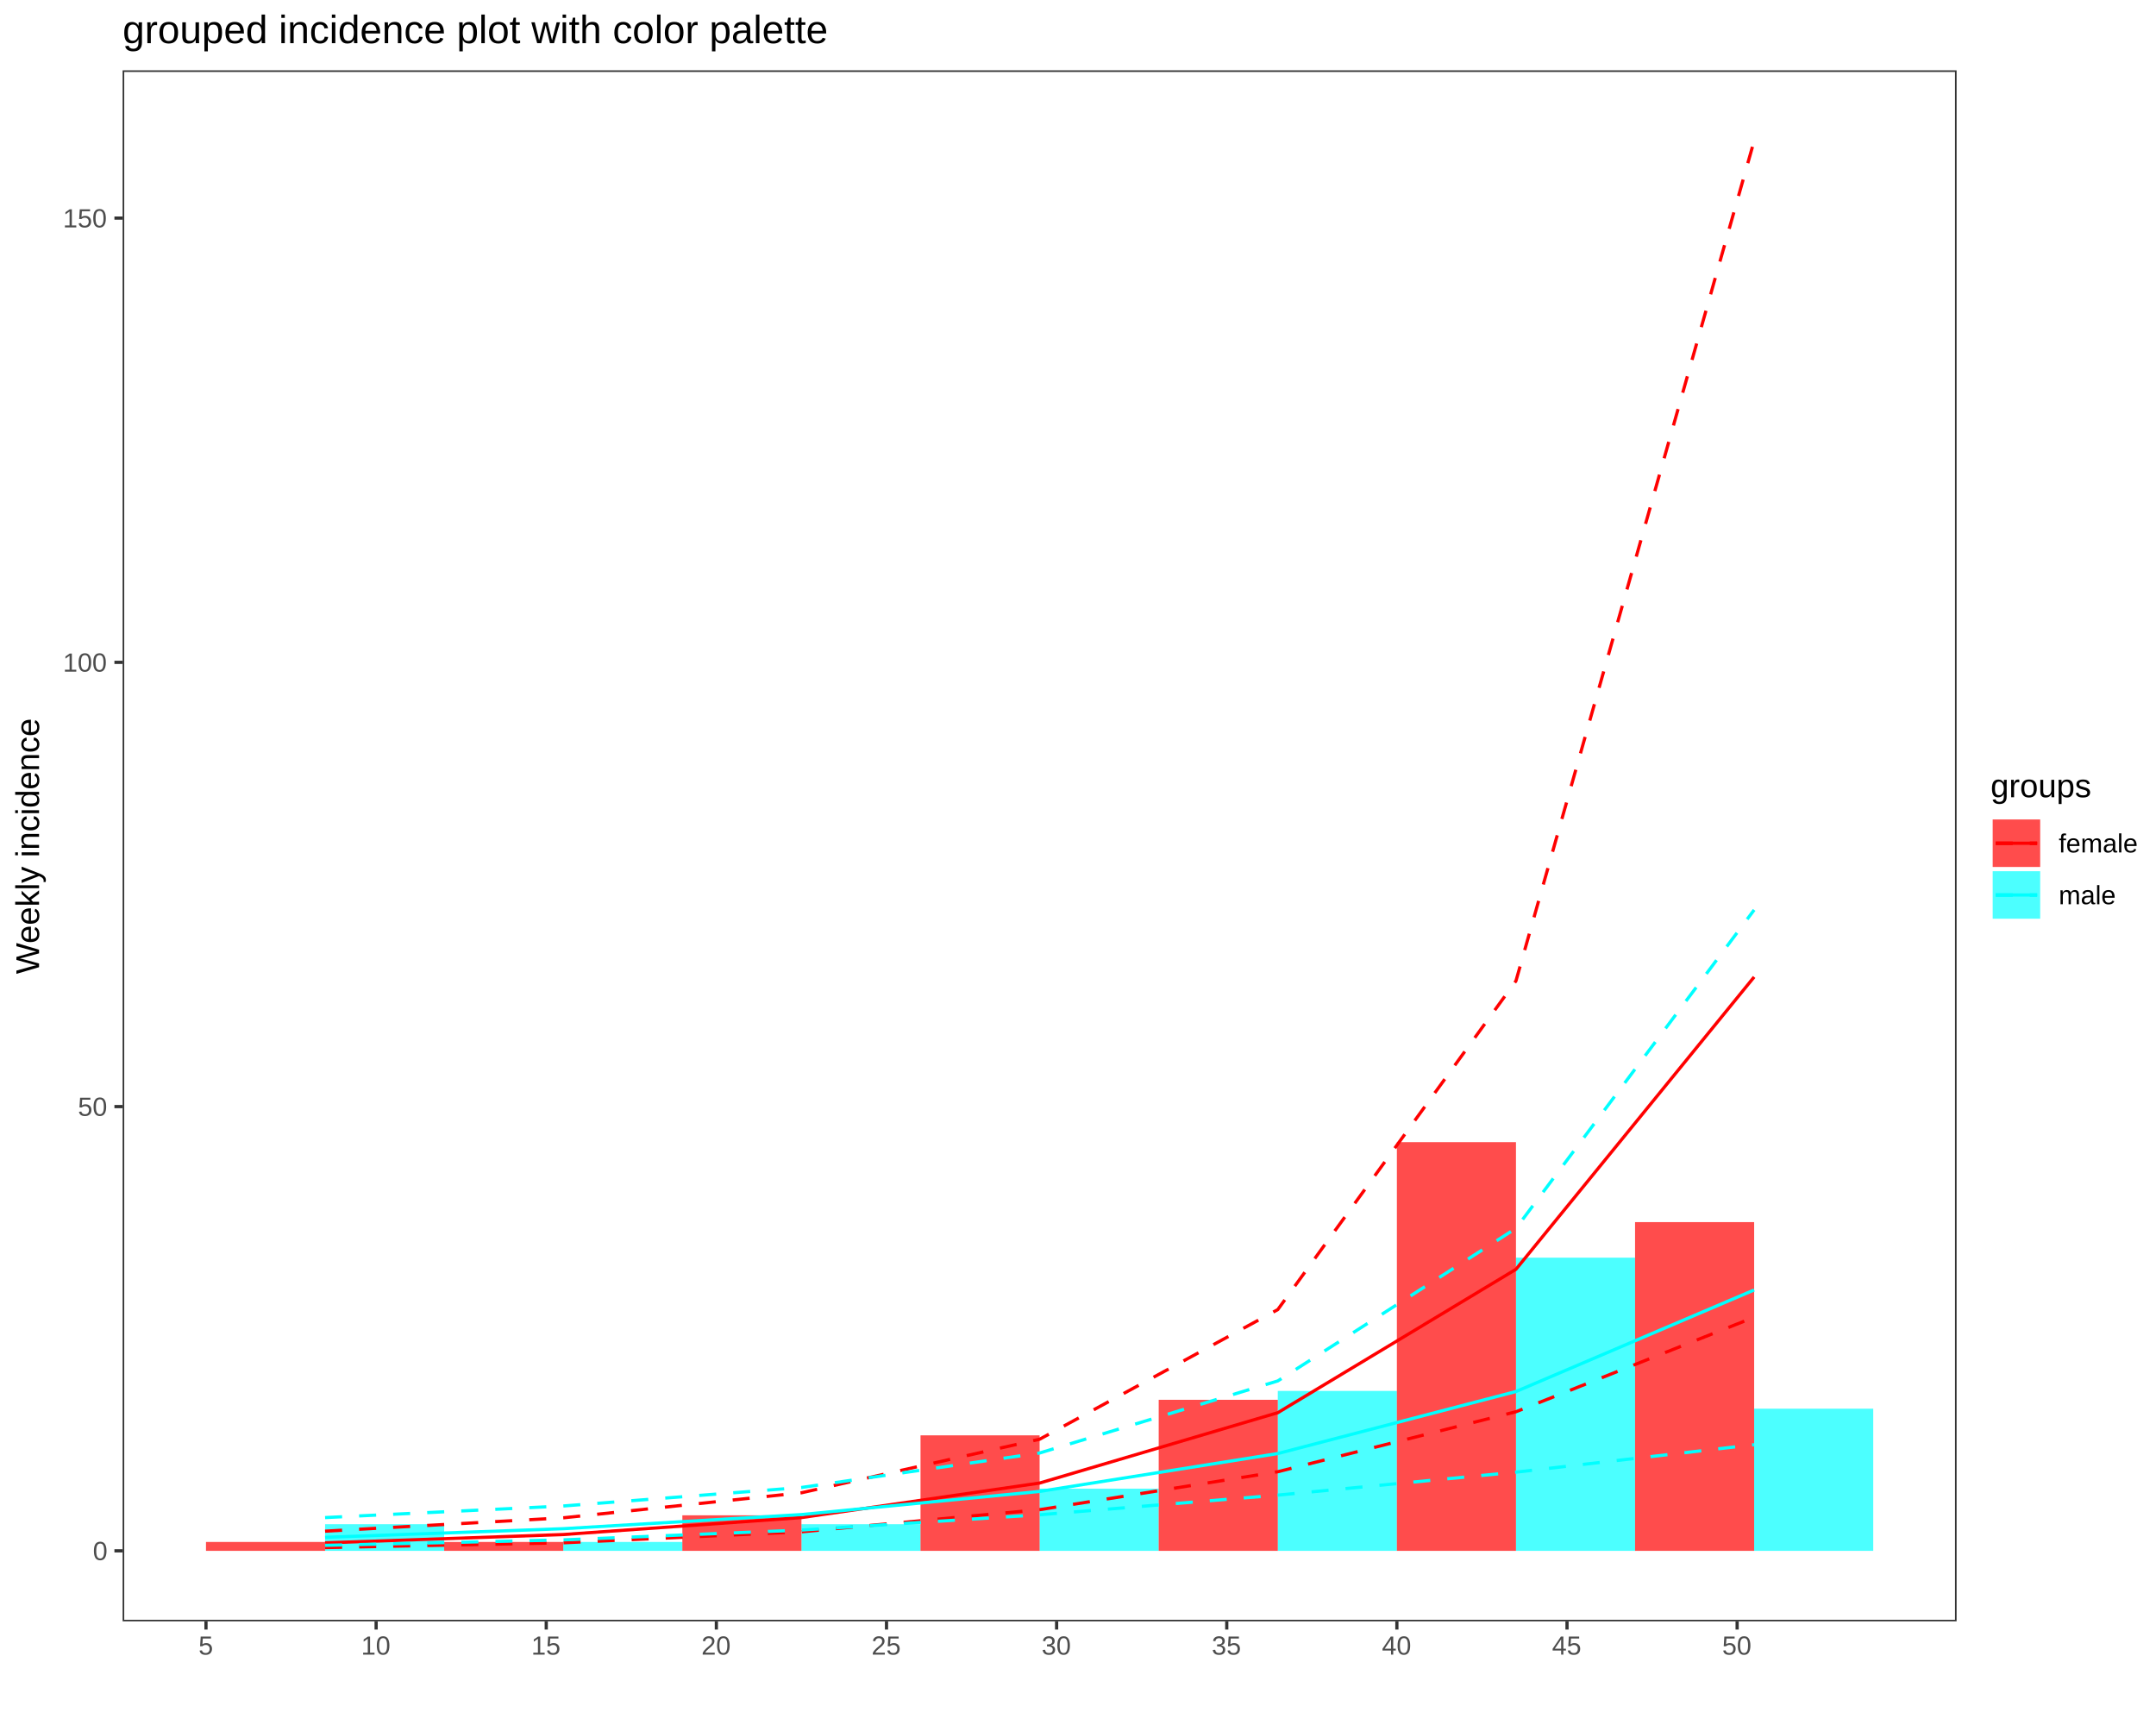
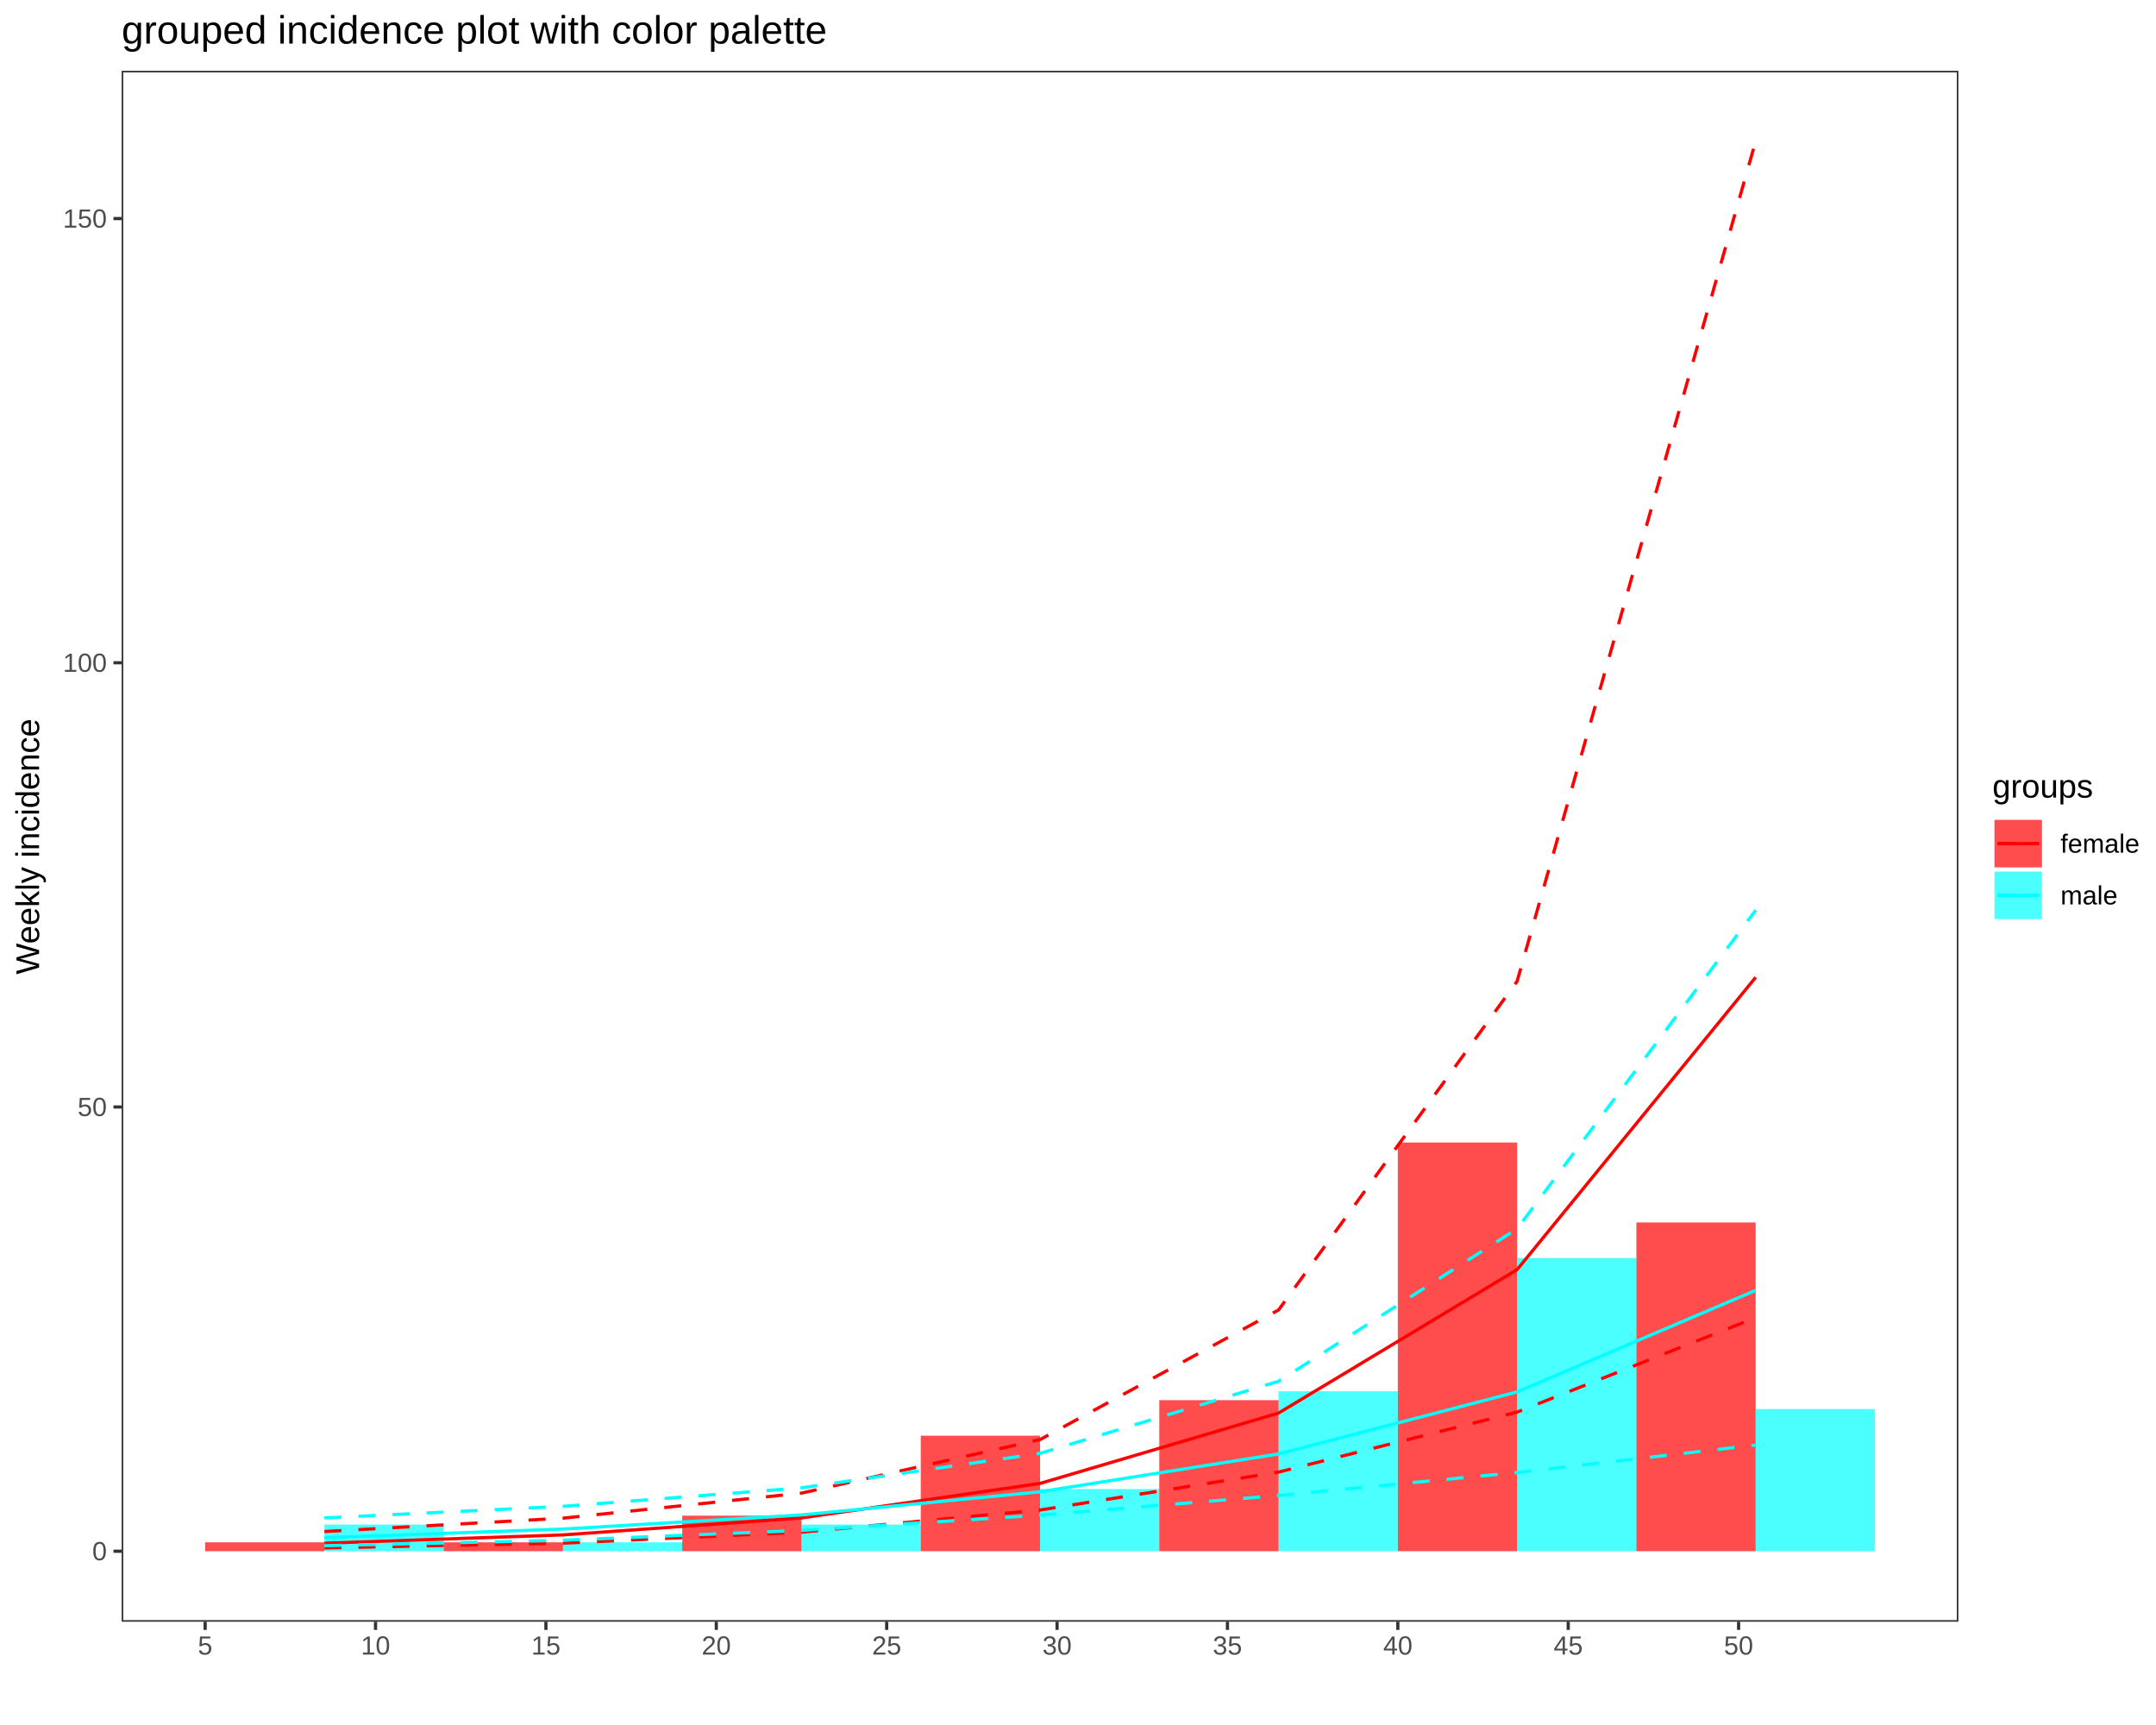
<svg xmlns="http://www.w3.org/2000/svg" viewBox="0 0 720.00 576.00">
  <defs>
    <style type="text/css">
    line, polyline, path, rect, circle {
      fill: none;
      stroke: #000000;
      stroke-linecap: round;
      stroke-linejoin: round;
      stroke-miterlimit: 10.00;
    }
  </style>
  </defs>
  <rect width="100%" height="100%" style="stroke: none; fill: #FFFFFF;" />
  <rect x="0.00" y="0.00" width="720.00" height="576.00" style="stroke-width: 1.07; stroke: #FFFFFF; fill: #FFFFFF;" />
  <defs>
-     <clipPath id="cpNDAuOTUzNHw2NTMuNDA5fDU0MS4zOTF8MjMuNDc2Nw==">
-       <rect x="40.95" y="23.48" width="612.46" height="517.91" />
+     <clipPath id="cpNDAuNjMwOXw2NTQuMDF8NTQxLjUwN3wyMy42MjY1">
+       <rect x="40.63" y="23.63" width="613.38" height="517.88" />
    </clipPath>
  </defs>
-   <rect x="40.95" y="23.48" width="612.46" height="517.91" style="stroke-width: 1.07; stroke: none; fill: #FFFFFF;" clip-path="url(#cpNDAuOTUzNHw2NTMuNDA5fDU0MS4zOTF8MjMuNDc2Nw==)" />
-   <rect x="108.56" y="508.95" width="39.77" height="8.90" style="stroke-width: 1.07; stroke: none; stroke-linecap: butt; fill: #00FFFF; fill-opacity: 0.70;" clip-path="url(#cpNDAuOTUzNHw2NTMuNDA5fDU0MS4zOTF8MjMuNDc2Nw==)" />
-   <rect x="68.79" y="514.88" width="39.77" height="2.97" style="stroke-width: 1.07; stroke: none; stroke-linecap: butt; fill: #FF0000; fill-opacity: 0.70;" clip-path="url(#cpNDAuOTUzNHw2NTMuNDA5fDU0MS4zOTF8MjMuNDc2Nw==)" />
-   <rect x="188.10" y="514.88" width="39.77" height="2.97" style="stroke-width: 1.07; stroke: none; stroke-linecap: butt; fill: #00FFFF; fill-opacity: 0.70;" clip-path="url(#cpNDAuOTUzNHw2NTMuNDA5fDU0MS4zOTF8MjMuNDc2Nw==)" />
-   <rect x="148.33" y="514.88" width="39.77" height="2.97" style="stroke-width: 1.07; stroke: none; stroke-linecap: butt; fill: #FF0000; fill-opacity: 0.70;" clip-path="url(#cpNDAuOTUzNHw2NTMuNDA5fDU0MS4zOTF8MjMuNDc2Nw==)" />
-   <rect x="267.64" y="508.95" width="39.77" height="8.90" style="stroke-width: 1.07; stroke: none; stroke-linecap: butt; fill: #00FFFF; fill-opacity: 0.70;" clip-path="url(#cpNDAuOTUzNHw2NTMuNDA5fDU0MS4zOTF8MjMuNDc2Nw==)" />
-   <rect x="227.87" y="505.98" width="39.77" height="11.87" style="stroke-width: 1.07; stroke: none; stroke-linecap: butt; fill: #FF0000; fill-opacity: 0.70;" clip-path="url(#cpNDAuOTUzNHw2NTMuNDA5fDU0MS4zOTF8MjMuNDc2Nw==)" />
-   <rect x="347.18" y="497.08" width="39.77" height="20.77" style="stroke-width: 1.07; stroke: none; stroke-linecap: butt; fill: #00FFFF; fill-opacity: 0.70;" clip-path="url(#cpNDAuOTUzNHw2NTMuNDA5fDU0MS4zOTF8MjMuNDc2Nw==)" />
-   <rect x="307.41" y="479.28" width="39.77" height="38.57" style="stroke-width: 1.07; stroke: none; stroke-linecap: butt; fill: #FF0000; fill-opacity: 0.70;" clip-path="url(#cpNDAuOTUzNHw2NTMuNDA5fDU0MS4zOTF8MjMuNDc2Nw==)" />
-   <rect x="426.72" y="464.45" width="39.77" height="53.40" style="stroke-width: 1.07; stroke: none; stroke-linecap: butt; fill: #00FFFF; fill-opacity: 0.70;" clip-path="url(#cpNDAuOTUzNHw2NTMuNDA5fDU0MS4zOTF8MjMuNDc2Nw==)" />
-   <rect x="386.95" y="467.41" width="39.77" height="50.44" style="stroke-width: 1.07; stroke: none; stroke-linecap: butt; fill: #FF0000; fill-opacity: 0.70;" clip-path="url(#cpNDAuOTUzNHw2NTMuNDA5fDU0MS4zOTF8MjMuNDc2Nw==)" />
-   <rect x="506.26" y="419.95" width="39.77" height="97.90" style="stroke-width: 1.07; stroke: none; stroke-linecap: butt; fill: #00FFFF; fill-opacity: 0.70;" clip-path="url(#cpNDAuOTUzNHw2NTMuNDA5fDU0MS4zOTF8MjMuNDc2Nw==)" />
-   <rect x="466.49" y="381.38" width="39.77" height="136.47" style="stroke-width: 1.07; stroke: none; stroke-linecap: butt; fill: #FF0000; fill-opacity: 0.70;" clip-path="url(#cpNDAuOTUzNHw2NTMuNDA5fDU0MS4zOTF8MjMuNDc2Nw==)" />
-   <rect x="585.80" y="470.38" width="39.77" height="47.47" style="stroke-width: 1.07; stroke: none; stroke-linecap: butt; fill: #00FFFF; fill-opacity: 0.70;" clip-path="url(#cpNDAuOTUzNHw2NTMuNDA5fDU0MS4zOTF8MjMuNDc2Nw==)" />
-   <rect x="546.03" y="408.08" width="39.77" height="109.77" style="stroke-width: 1.07; stroke: none; stroke-linecap: butt; fill: #FF0000; fill-opacity: 0.70;" clip-path="url(#cpNDAuOTUzNHw2NTMuNDA5fDU0MS4zOTF8MjMuNDc2Nw==)" />
-   <polyline points="108.56,515.18 188.10,512.40 267.64,506.74 347.18,495.21 426.72,471.72 506.26,423.83 585.80,326.22 " style="stroke-width: 1.07; stroke: #FF0000; stroke-linecap: butt;" clip-path="url(#cpNDAuOTUzNHw2NTMuNDA5fDU0MS4zOTF8MjMuNDc2Nw==)" />
-   <polyline points="108.56,513.33 188.10,510.45 267.64,505.73 347.18,498.01 426.72,485.36 506.26,464.65 585.80,430.74 " style="stroke-width: 1.07; stroke: #00FFFF; stroke-linecap: butt;" clip-path="url(#cpNDAuOTUzNHw2NTMuNDA5fDU0MS4zOTF8MjMuNDc2Nw==)" />
-   <polyline points="108.56,516.76 188.10,515.16 267.64,511.49 347.18,504.10 426.72,491.43 506.26,471.40 585.80,439.85 " style="stroke-width: 1.07; stroke: #FF0000; stroke-dasharray: 5.69,5.69; stroke-linecap: butt;" clip-path="url(#cpNDAuOTUzNHw2NTMuNDA5fDU0MS4zOTF8MjMuNDc2Nw==)" />
-   <polyline points="108.56,516.01 188.10,514.19 267.64,510.91 347.18,505.80 426.72,499.24 506.26,491.57 585.80,482.40 " style="stroke-width: 1.07; stroke: #00FFFF; stroke-dasharray: 5.69,5.69; stroke-linecap: butt;" clip-path="url(#cpNDAuOTUzNHw2NTMuNDA5fDU0MS4zOTF8MjMuNDc2Nw==)" />
-   <polyline points="108.56,511.28 188.10,506.82 267.64,498.46 347.18,480.58 426.72,437.29 506.26,327.53 585.80,47.02 " style="stroke-width: 1.07; stroke: #FF0000; stroke-dasharray: 5.69,5.69; stroke-linecap: butt;" clip-path="url(#cpNDAuOTUzNHw2NTMuNDA5fDU0MS4zOTF8MjMuNDc2Nw==)" />
-   <polyline points="108.56,506.74 188.10,502.87 267.64,496.69 347.18,485.18 426.72,461.11 506.26,410.16 585.80,303.83 " style="stroke-width: 1.07; stroke: #00FFFF; stroke-dasharray: 5.69,5.69; stroke-linecap: butt;" clip-path="url(#cpNDAuOTUzNHw2NTMuNDA5fDU0MS4zOTF8MjMuNDc2Nw==)" />
-   <rect x="40.95" y="23.48" width="612.46" height="517.91" style="stroke-width: 1.07; stroke: #333333;" clip-path="url(#cpNDAuOTUzNHw2NTMuNDA5fDU0MS4zOTF8MjMuNDc2Nw==)" />
+   <rect x="40.63" y="23.63" width="613.38" height="517.88" style="stroke-width: 1.07; stroke: none; fill: #FFFFFF;" clip-path="url(#cpNDAuNjMwOXw2NTQuMDF8NTQxLjUwN3wyMy42MjY1)" />
+   <rect x="108.34" y="509.07" width="39.83" height="8.90" style="stroke-width: 1.07; stroke: none; stroke-linecap: butt; fill: #00FFFF; fill-opacity: 0.70;" clip-path="url(#cpNDAuNjMwOXw2NTQuMDF8NTQxLjUwN3wyMy42MjY1)" />
+   <rect x="68.51" y="515.00" width="39.83" height="2.97" style="stroke-width: 1.07; stroke: none; stroke-linecap: butt; fill: #FF0000; fill-opacity: 0.70;" clip-path="url(#cpNDAuNjMwOXw2NTQuMDF8NTQxLjUwN3wyMy42MjY1)" />
+   <rect x="188.00" y="515.00" width="39.83" height="2.97" style="stroke-width: 1.07; stroke: none; stroke-linecap: butt; fill: #00FFFF; fill-opacity: 0.70;" clip-path="url(#cpNDAuNjMwOXw2NTQuMDF8NTQxLjUwN3wyMy42MjY1)" />
+   <rect x="148.17" y="515.00" width="39.83" height="2.97" style="stroke-width: 1.07; stroke: none; stroke-linecap: butt; fill: #FF0000; fill-opacity: 0.70;" clip-path="url(#cpNDAuNjMwOXw2NTQuMDF8NTQxLjUwN3wyMy42MjY1)" />
+   <rect x="267.66" y="509.07" width="39.83" height="8.90" style="stroke-width: 1.07; stroke: none; stroke-linecap: butt; fill: #00FFFF; fill-opacity: 0.70;" clip-path="url(#cpNDAuNjMwOXw2NTQuMDF8NTQxLjUwN3wyMy42MjY1)" />
+   <rect x="227.83" y="506.10" width="39.83" height="11.87" style="stroke-width: 1.07; stroke: none; stroke-linecap: butt; fill: #FF0000; fill-opacity: 0.70;" clip-path="url(#cpNDAuNjMwOXw2NTQuMDF8NTQxLjUwN3wyMy42MjY1)" />
+   <rect x="347.32" y="497.20" width="39.83" height="20.77" style="stroke-width: 1.07; stroke: none; stroke-linecap: butt; fill: #00FFFF; fill-opacity: 0.70;" clip-path="url(#cpNDAuNjMwOXw2NTQuMDF8NTQxLjUwN3wyMy42MjY1)" />
+   <rect x="307.49" y="479.40" width="39.83" height="38.57" style="stroke-width: 1.07; stroke: none; stroke-linecap: butt; fill: #FF0000; fill-opacity: 0.70;" clip-path="url(#cpNDAuNjMwOXw2NTQuMDF8NTQxLjUwN3wyMy42MjY1)" />
+   <rect x="426.98" y="464.57" width="39.83" height="53.40" style="stroke-width: 1.07; stroke: none; stroke-linecap: butt; fill: #00FFFF; fill-opacity: 0.70;" clip-path="url(#cpNDAuNjMwOXw2NTQuMDF8NTQxLjUwN3wyMy42MjY1)" />
+   <rect x="387.15" y="467.54" width="39.83" height="50.43" style="stroke-width: 1.07; stroke: none; stroke-linecap: butt; fill: #FF0000; fill-opacity: 0.70;" clip-path="url(#cpNDAuNjMwOXw2NTQuMDF8NTQxLjUwN3wyMy42MjY1)" />
+   <rect x="506.64" y="420.07" width="39.83" height="97.90" style="stroke-width: 1.07; stroke: none; stroke-linecap: butt; fill: #00FFFF; fill-opacity: 0.70;" clip-path="url(#cpNDAuNjMwOXw2NTQuMDF8NTQxLjUwN3wyMy42MjY1)" />
+   <rect x="466.81" y="381.50" width="39.83" height="136.46" style="stroke-width: 1.07; stroke: none; stroke-linecap: butt; fill: #FF0000; fill-opacity: 0.70;" clip-path="url(#cpNDAuNjMwOXw2NTQuMDF8NTQxLjUwN3wyMy42MjY1)" />
+   <rect x="586.30" y="470.50" width="39.83" height="47.47" style="stroke-width: 1.07; stroke: none; stroke-linecap: butt; fill: #00FFFF; fill-opacity: 0.70;" clip-path="url(#cpNDAuNjMwOXw2NTQuMDF8NTQxLjUwN3wyMy42MjY1)" />
+   <rect x="546.47" y="408.20" width="39.83" height="109.76" style="stroke-width: 1.07; stroke: none; stroke-linecap: butt; fill: #FF0000; fill-opacity: 0.70;" clip-path="url(#cpNDAuNjMwOXw2NTQuMDF8NTQxLjUwN3wyMy42MjY1)" />
+   <polyline points="108.34,515.29 188.00,512.52 267.66,506.86 347.32,495.33 426.98,471.84 506.64,423.95 586.30,326.35 " style="stroke-width: 1.07; stroke: #FF0000; stroke-linecap: butt;" clip-path="url(#cpNDAuNjMwOXw2NTQuMDF8NTQxLjUwN3wyMy42MjY1)" />
+   <polyline points="108.34,513.45 188.00,510.57 267.66,505.85 347.32,498.13 426.98,485.48 506.64,464.77 586.30,430.87 " style="stroke-width: 1.07; stroke: #00FFFF; stroke-linecap: butt;" clip-path="url(#cpNDAuNjMwOXw2NTQuMDF8NTQxLjUwN3wyMy42MjY1)" />
+   <polyline points="108.34,516.88 188.00,515.28 267.66,511.61 347.32,504.22 426.98,491.55 506.64,471.52 586.30,439.98 " style="stroke-width: 1.07; stroke: #FF0000; stroke-dasharray: 5.69,5.69; stroke-linecap: butt;" clip-path="url(#cpNDAuNjMwOXw2NTQuMDF8NTQxLjUwN3wyMy42MjY1)" />
+   <polyline points="108.34,516.13 188.00,514.31 267.66,511.03 347.32,505.92 426.98,499.36 506.64,491.69 586.30,482.52 " style="stroke-width: 1.07; stroke: #00FFFF; stroke-dasharray: 5.69,5.69; stroke-linecap: butt;" clip-path="url(#cpNDAuNjMwOXw2NTQuMDF8NTQxLjUwN3wyMy42MjY1)" />
+   <polyline points="108.34,511.40 188.00,506.94 267.66,498.57 347.32,480.70 426.98,437.41 506.64,327.66 586.30,47.17 " style="stroke-width: 1.07; stroke: #FF0000; stroke-dasharray: 5.69,5.69; stroke-linecap: butt;" clip-path="url(#cpNDAuNjMwOXw2NTQuMDF8NTQxLjUwN3wyMy42MjY1)" />
+   <polyline points="108.34,506.86 188.00,502.99 267.66,496.81 347.32,485.30 426.98,461.23 506.64,410.29 586.30,303.96 " style="stroke-width: 1.07; stroke: #00FFFF; stroke-dasharray: 5.69,5.69; stroke-linecap: butt;" clip-path="url(#cpNDAuNjMwOXw2NTQuMDF8NTQxLjUwN3wyMy42MjY1)" />
+   <rect x="40.63" y="23.63" width="613.38" height="517.88" style="stroke-width: 1.07; stroke: #333333;" clip-path="url(#cpNDAuNjMwOXw2NTQuMDF8NTQxLjUwN3wyMy42MjY1)" />
  <defs>
    <clipPath id="cpMHw3MjB8NTc2fDA=">
      <rect x="0.00" y="0.00" width="720.00" height="576.00" />
    </clipPath>
  </defs>
  <g clip-path="url(#cpMHw3MjB8NTc2fDA=)">
-     <text x="31.02" y="520.94" style="font-size: 8.80px; fill: #4D4D4D; font-family: Liberation Sans;" textLength="5.01px" lengthAdjust="spacingAndGlyphs">0</text>
+     <text x="30.81" y="520.99" style="font-size: 8.80px; fill: #4D4D4D; font-family: Liberation Sans;" textLength="4.89px" lengthAdjust="spacingAndGlyphs">0</text>
  </g>
  <g clip-path="url(#cpMHw3MjB8NTc2fDA=)">
-     <text x="26.01" y="372.60" style="font-size: 8.80px; fill: #4D4D4D; font-family: Liberation Sans;" textLength="10.01px" lengthAdjust="spacingAndGlyphs">50</text>
+     <text x="25.91" y="372.66" style="font-size: 8.80px; fill: #4D4D4D; font-family: Liberation Sans;" textLength="9.79px" lengthAdjust="spacingAndGlyphs">50</text>
  </g>
  <g clip-path="url(#cpMHw3MjB8NTc2fDA=)">
-     <text x="21.01" y="224.27" style="font-size: 8.80px; fill: #4D4D4D; font-family: Liberation Sans;" textLength="15.02px" lengthAdjust="spacingAndGlyphs">100</text>
+     <text x="21.02" y="224.34" style="font-size: 8.80px; fill: #4D4D4D; font-family: Liberation Sans;" textLength="14.68px" lengthAdjust="spacingAndGlyphs">100</text>
  </g>
  <g clip-path="url(#cpMHw3MjB8NTc2fDA=)">
-     <text x="21.01" y="75.93" style="font-size: 8.80px; fill: #4D4D4D; font-family: Liberation Sans;" textLength="15.02px" lengthAdjust="spacingAndGlyphs">150</text>
+     <text x="21.02" y="76.01" style="font-size: 8.80px; fill: #4D4D4D; font-family: Liberation Sans;" textLength="14.68px" lengthAdjust="spacingAndGlyphs">150</text>
  </g>
-   <polyline points="38.21,517.85 40.95,517.85 " style="stroke-width: 1.07; stroke: #333333; stroke-linecap: butt;" clip-path="url(#cpMHw3MjB8NTc2fDA=)" />
-   <polyline points="38.21,369.51 40.95,369.51 " style="stroke-width: 1.07; stroke: #333333; stroke-linecap: butt;" clip-path="url(#cpMHw3MjB8NTc2fDA=)" />
-   <polyline points="38.21,221.17 40.95,221.17 " style="stroke-width: 1.07; stroke: #333333; stroke-linecap: butt;" clip-path="url(#cpMHw3MjB8NTc2fDA=)" />
-   <polyline points="38.21,72.83 40.95,72.83 " style="stroke-width: 1.07; stroke: #333333; stroke-linecap: butt;" clip-path="url(#cpMHw3MjB8NTc2fDA=)" />
-   <polyline points="68.79,544.13 68.79,541.39 " style="stroke-width: 1.07; stroke: #333333; stroke-linecap: butt;" clip-path="url(#cpMHw3MjB8NTc2fDA=)" />
-   <polyline points="125.61,544.13 125.61,541.39 " style="stroke-width: 1.07; stroke: #333333; stroke-linecap: butt;" clip-path="url(#cpMHw3MjB8NTc2fDA=)" />
-   <polyline points="182.42,544.13 182.42,541.39 " style="stroke-width: 1.07; stroke: #333333; stroke-linecap: butt;" clip-path="url(#cpMHw3MjB8NTc2fDA=)" />
-   <polyline points="239.23,544.13 239.23,541.39 " style="stroke-width: 1.07; stroke: #333333; stroke-linecap: butt;" clip-path="url(#cpMHw3MjB8NTc2fDA=)" />
-   <polyline points="296.05,544.13 296.05,541.39 " style="stroke-width: 1.07; stroke: #333333; stroke-linecap: butt;" clip-path="url(#cpMHw3MjB8NTc2fDA=)" />
-   <polyline points="352.86,544.13 352.86,541.39 " style="stroke-width: 1.07; stroke: #333333; stroke-linecap: butt;" clip-path="url(#cpMHw3MjB8NTc2fDA=)" />
-   <polyline points="409.68,544.13 409.68,541.39 " style="stroke-width: 1.07; stroke: #333333; stroke-linecap: butt;" clip-path="url(#cpMHw3MjB8NTc2fDA=)" />
-   <polyline points="466.49,544.13 466.49,541.39 " style="stroke-width: 1.07; stroke: #333333; stroke-linecap: butt;" clip-path="url(#cpMHw3MjB8NTc2fDA=)" />
-   <polyline points="523.31,544.13 523.31,541.39 " style="stroke-width: 1.07; stroke: #333333; stroke-linecap: butt;" clip-path="url(#cpMHw3MjB8NTc2fDA=)" />
-   <polyline points="580.12,544.13 580.12,541.39 " style="stroke-width: 1.07; stroke: #333333; stroke-linecap: butt;" clip-path="url(#cpMHw3MjB8NTc2fDA=)" />
+   <polyline points="37.89,517.97 40.63,517.97 " style="stroke-width: 1.07; stroke: #333333; stroke-linecap: butt;" clip-path="url(#cpMHw3MjB8NTc2fDA=)" />
+   <polyline points="37.89,369.64 40.63,369.64 " style="stroke-width: 1.07; stroke: #333333; stroke-linecap: butt;" clip-path="url(#cpMHw3MjB8NTc2fDA=)" />
+   <polyline points="37.89,221.31 40.63,221.31 " style="stroke-width: 1.07; stroke: #333333; stroke-linecap: butt;" clip-path="url(#cpMHw3MjB8NTc2fDA=)" />
+   <polyline points="37.89,72.98 40.63,72.98 " style="stroke-width: 1.07; stroke: #333333; stroke-linecap: butt;" clip-path="url(#cpMHw3MjB8NTc2fDA=)" />
+   <polyline points="68.51,544.25 68.51,541.51 " style="stroke-width: 1.07; stroke: #333333; stroke-linecap: butt;" clip-path="url(#cpMHw3MjB8NTc2fDA=)" />
+   <polyline points="125.41,544.25 125.41,541.51 " style="stroke-width: 1.07; stroke: #333333; stroke-linecap: butt;" clip-path="url(#cpMHw3MjB8NTc2fDA=)" />
+   <polyline points="182.31,544.25 182.31,541.51 " style="stroke-width: 1.07; stroke: #333333; stroke-linecap: butt;" clip-path="url(#cpMHw3MjB8NTc2fDA=)" />
+   <polyline points="239.21,544.25 239.21,541.51 " style="stroke-width: 1.07; stroke: #333333; stroke-linecap: butt;" clip-path="url(#cpMHw3MjB8NTc2fDA=)" />
+   <polyline points="296.11,544.25 296.11,541.51 " style="stroke-width: 1.07; stroke: #333333; stroke-linecap: butt;" clip-path="url(#cpMHw3MjB8NTc2fDA=)" />
+   <polyline points="353.01,544.25 353.01,541.51 " style="stroke-width: 1.07; stroke: #333333; stroke-linecap: butt;" clip-path="url(#cpMHw3MjB8NTc2fDA=)" />
+   <polyline points="409.91,544.25 409.91,541.51 " style="stroke-width: 1.07; stroke: #333333; stroke-linecap: butt;" clip-path="url(#cpMHw3MjB8NTc2fDA=)" />
+   <polyline points="466.81,544.25 466.81,541.51 " style="stroke-width: 1.07; stroke: #333333; stroke-linecap: butt;" clip-path="url(#cpMHw3MjB8NTc2fDA=)" />
+   <polyline points="523.71,544.25 523.71,541.51 " style="stroke-width: 1.07; stroke: #333333; stroke-linecap: butt;" clip-path="url(#cpMHw3MjB8NTc2fDA=)" />
+   <polyline points="580.61,544.25 580.61,541.51 " style="stroke-width: 1.07; stroke: #333333; stroke-linecap: butt;" clip-path="url(#cpMHw3MjB8NTc2fDA=)" />
  <g clip-path="url(#cpMHw3MjB8NTc2fDA=)">
-     <text x="66.29" y="552.51" style="font-size: 8.80px; fill: #4D4D4D; font-family: Liberation Sans;" textLength="5.01px" lengthAdjust="spacingAndGlyphs">5</text>
+     <text x="66.06" y="552.49" style="font-size: 8.80px; fill: #4D4D4D; font-family: Liberation Sans;" textLength="4.89px" lengthAdjust="spacingAndGlyphs">5</text>
  </g>
  <g clip-path="url(#cpMHw3MjB8NTc2fDA=)">
-     <text x="120.60" y="552.51" style="font-size: 8.80px; fill: #4D4D4D; font-family: Liberation Sans;" textLength="10.01px" lengthAdjust="spacingAndGlyphs">10</text>
+     <text x="120.52" y="552.49" style="font-size: 8.80px; fill: #4D4D4D; font-family: Liberation Sans;" textLength="9.79px" lengthAdjust="spacingAndGlyphs">10</text>
  </g>
  <g clip-path="url(#cpMHw3MjB8NTc2fDA=)">
-     <text x="177.42" y="552.51" style="font-size: 8.80px; fill: #4D4D4D; font-family: Liberation Sans;" textLength="10.01px" lengthAdjust="spacingAndGlyphs">15</text>
+     <text x="177.42" y="552.49" style="font-size: 8.80px; fill: #4D4D4D; font-family: Liberation Sans;" textLength="9.79px" lengthAdjust="spacingAndGlyphs">15</text>
  </g>
  <g clip-path="url(#cpMHw3MjB8NTc2fDA=)">
-     <text x="234.23" y="552.51" style="font-size: 8.80px; fill: #4D4D4D; font-family: Liberation Sans;" textLength="10.01px" lengthAdjust="spacingAndGlyphs">20</text>
+     <text x="234.32" y="552.49" style="font-size: 8.80px; fill: #4D4D4D; font-family: Liberation Sans;" textLength="9.79px" lengthAdjust="spacingAndGlyphs">20</text>
  </g>
  <g clip-path="url(#cpMHw3MjB8NTc2fDA=)">
-     <text x="291.04" y="552.51" style="font-size: 8.80px; fill: #4D4D4D; font-family: Liberation Sans;" textLength="10.01px" lengthAdjust="spacingAndGlyphs">25</text>
+     <text x="291.22" y="552.49" style="font-size: 8.80px; fill: #4D4D4D; font-family: Liberation Sans;" textLength="9.79px" lengthAdjust="spacingAndGlyphs">25</text>
  </g>
  <g clip-path="url(#cpMHw3MjB8NTc2fDA=)">
-     <text x="347.86" y="552.51" style="font-size: 8.80px; fill: #4D4D4D; font-family: Liberation Sans;" textLength="10.01px" lengthAdjust="spacingAndGlyphs">30</text>
+     <text x="348.12" y="552.49" style="font-size: 8.80px; fill: #4D4D4D; font-family: Liberation Sans;" textLength="9.79px" lengthAdjust="spacingAndGlyphs">30</text>
  </g>
  <g clip-path="url(#cpMHw3MjB8NTc2fDA=)">
-     <text x="404.67" y="552.51" style="font-size: 8.80px; fill: #4D4D4D; font-family: Liberation Sans;" textLength="10.01px" lengthAdjust="spacingAndGlyphs">35</text>
+     <text x="405.02" y="552.49" style="font-size: 8.80px; fill: #4D4D4D; font-family: Liberation Sans;" textLength="9.79px" lengthAdjust="spacingAndGlyphs">35</text>
  </g>
  <g clip-path="url(#cpMHw3MjB8NTc2fDA=)">
-     <text x="461.49" y="552.51" style="font-size: 8.80px; fill: #4D4D4D; font-family: Liberation Sans;" textLength="10.01px" lengthAdjust="spacingAndGlyphs">40</text>
+     <text x="461.92" y="552.49" style="font-size: 8.80px; fill: #4D4D4D; font-family: Liberation Sans;" textLength="9.79px" lengthAdjust="spacingAndGlyphs">40</text>
  </g>
  <g clip-path="url(#cpMHw3MjB8NTc2fDA=)">
-     <text x="518.30" y="552.51" style="font-size: 8.80px; fill: #4D4D4D; font-family: Liberation Sans;" textLength="10.01px" lengthAdjust="spacingAndGlyphs">45</text>
+     <text x="518.82" y="552.49" style="font-size: 8.80px; fill: #4D4D4D; font-family: Liberation Sans;" textLength="9.79px" lengthAdjust="spacingAndGlyphs">45</text>
  </g>
  <g clip-path="url(#cpMHw3MjB8NTc2fDA=)">
-     <text x="575.11" y="552.51" style="font-size: 8.80px; fill: #4D4D4D; font-family: Liberation Sans;" textLength="10.01px" lengthAdjust="spacingAndGlyphs">50</text>
+     <text x="575.71" y="552.49" style="font-size: 8.80px; fill: #4D4D4D; font-family: Liberation Sans;" textLength="9.79px" lengthAdjust="spacingAndGlyphs">50</text>
  </g>
  <g clip-path="url(#cpMHw3MjB8NTc2fDA=)">
-     <text transform="translate(13.04,325.23) rotate(-90)" style="font-size: 11.00px; font-family: Liberation Sans;" textLength="85.59px" lengthAdjust="spacingAndGlyphs">Weekly incidence</text>
+     <text transform="translate(13.05,325.36) rotate(-90)" style="font-size: 11.00px; font-family: Liberation Sans;" textLength="85.59px" lengthAdjust="spacingAndGlyphs">Weekly incidence</text>
  </g>
-   <rect x="664.75" y="257.39" width="49.77" height="50.09" style="stroke-width: 1.07; stroke: none; fill: #FFFFFF;" clip-path="url(#cpMHw3MjB8NTc2fDA=)" />
+   <rect x="665.35" y="257.52" width="49.17" height="50.10" style="stroke-width: 1.07; stroke: none; fill: #FFFFFF;" clip-path="url(#cpMHw3MjB8NTc2fDA=)" />
  <g clip-path="url(#cpMHw3MjB8NTc2fDA=)">
-     <text x="664.75" y="266.20" style="font-size: 11.00px; font-family: Liberation Sans;" textLength="33.63px" lengthAdjust="spacingAndGlyphs">groups</text>
+     <text x="665.35" y="266.33" style="font-size: 11.00px; font-family: Liberation Sans;" textLength="33.63px" lengthAdjust="spacingAndGlyphs">groups</text>
  </g>
-   <rect x="664.75" y="272.92" width="17.28" height="17.28" style="stroke-width: 1.07; stroke: none; fill: #FFFFFF;" clip-path="url(#cpMHw3MjB8NTc2fDA=)" />
-   <rect x="665.46" y="273.63" width="15.86" height="15.86" style="stroke-width: 1.07; stroke: none; stroke-linejoin: miter; fill: #FF0000; fill-opacity: 0.70;" clip-path="url(#cpMHw3MjB8NTc2fDA=)" />
-   <line x1="666.48" y1="281.56" x2="680.30" y2="281.56" style="stroke-width: 1.07; stroke: #FF0000; stroke-linecap: butt;" clip-path="url(#cpMHw3MjB8NTc2fDA=)" />
-   <line x1="666.48" y1="281.56" x2="680.30" y2="281.56" style="stroke-width: 1.07; stroke: #FF0000; stroke-dasharray: 5.69,5.69; stroke-linecap: butt;" clip-path="url(#cpMHw3MjB8NTc2fDA=)" />
-   <line x1="666.48" y1="281.56" x2="680.30" y2="281.56" style="stroke-width: 1.07; stroke: #FF0000; stroke-dasharray: 5.69,5.69; stroke-linecap: butt;" clip-path="url(#cpMHw3MjB8NTc2fDA=)" />
-   <rect x="664.75" y="290.20" width="17.28" height="17.28" style="stroke-width: 1.07; stroke: none; fill: #FFFFFF;" clip-path="url(#cpMHw3MjB8NTc2fDA=)" />
-   <rect x="665.46" y="290.91" width="15.86" height="15.86" style="stroke-width: 1.07; stroke: none; stroke-linejoin: miter; fill: #00FFFF; fill-opacity: 0.70;" clip-path="url(#cpMHw3MjB8NTc2fDA=)" />
-   <line x1="666.48" y1="298.84" x2="680.30" y2="298.84" style="stroke-width: 1.07; stroke: #00FFFF; stroke-linecap: butt;" clip-path="url(#cpMHw3MjB8NTc2fDA=)" />
-   <line x1="666.48" y1="298.84" x2="680.30" y2="298.84" style="stroke-width: 1.07; stroke: #00FFFF; stroke-dasharray: 5.69,5.69; stroke-linecap: butt;" clip-path="url(#cpMHw3MjB8NTc2fDA=)" />
-   <line x1="666.48" y1="298.84" x2="680.30" y2="298.84" style="stroke-width: 1.07; stroke: #00FFFF; stroke-dasharray: 5.69,5.69; stroke-linecap: butt;" clip-path="url(#cpMHw3MjB8NTc2fDA=)" />
+   <rect x="665.35" y="273.06" width="17.28" height="17.28" style="stroke-width: 1.07; stroke: none; fill: #FFFFFF;" clip-path="url(#cpMHw3MjB8NTc2fDA=)" />
+   <rect x="666.06" y="273.76" width="15.86" height="15.86" style="stroke-width: 1.07; stroke: none; stroke-linejoin: miter; fill: #FF0000; fill-opacity: 0.70;" clip-path="url(#cpMHw3MjB8NTc2fDA=)" />
+   <line x1="667.08" y1="281.70" x2="680.90" y2="281.70" style="stroke-width: 1.07; stroke: #FF0000; stroke-linecap: butt;" clip-path="url(#cpMHw3MjB8NTc2fDA=)" />
+   <line x1="667.08" y1="281.70" x2="680.90" y2="281.70" style="stroke-width: 1.07; stroke: #FF0000; stroke-dasharray: 5.69,5.69; stroke-linecap: butt;" clip-path="url(#cpMHw3MjB8NTc2fDA=)" />
+   <line x1="667.08" y1="281.70" x2="680.90" y2="281.70" style="stroke-width: 1.07; stroke: #FF0000; stroke-dasharray: 5.69,5.69; stroke-linecap: butt;" clip-path="url(#cpMHw3MjB8NTc2fDA=)" />
+   <rect x="665.35" y="290.34" width="17.28" height="17.28" style="stroke-width: 1.07; stroke: none; fill: #FFFFFF;" clip-path="url(#cpMHw3MjB8NTc2fDA=)" />
+   <rect x="666.06" y="291.04" width="15.86" height="15.86" style="stroke-width: 1.07; stroke: none; stroke-linejoin: miter; fill: #00FFFF; fill-opacity: 0.70;" clip-path="url(#cpMHw3MjB8NTc2fDA=)" />
+   <line x1="667.08" y1="298.98" x2="680.90" y2="298.98" style="stroke-width: 1.07; stroke: #00FFFF; stroke-linecap: butt;" clip-path="url(#cpMHw3MjB8NTc2fDA=)" />
+   <line x1="667.08" y1="298.98" x2="680.90" y2="298.98" style="stroke-width: 1.07; stroke: #00FFFF; stroke-dasharray: 5.69,5.69; stroke-linecap: butt;" clip-path="url(#cpMHw3MjB8NTc2fDA=)" />
+   <line x1="667.08" y1="298.98" x2="680.90" y2="298.98" style="stroke-width: 1.07; stroke: #00FFFF; stroke-dasharray: 5.69,5.69; stroke-linecap: butt;" clip-path="url(#cpMHw3MjB8NTc2fDA=)" />
  <g clip-path="url(#cpMHw3MjB8NTc2fDA=)">
-     <text x="687.51" y="284.65" style="font-size: 8.80px; font-family: Liberation Sans;" textLength="27.01px" lengthAdjust="spacingAndGlyphs">female</text>
+     <text x="688.11" y="284.72" style="font-size: 8.80px; font-family: Liberation Sans;" textLength="26.41px" lengthAdjust="spacingAndGlyphs">female</text>
  </g>
  <g clip-path="url(#cpMHw3MjB8NTc2fDA=)">
-     <text x="687.51" y="301.93" style="font-size: 8.80px; font-family: Liberation Sans;" textLength="19.51px" lengthAdjust="spacingAndGlyphs">male</text>
+     <text x="688.11" y="302.00" style="font-size: 8.80px; font-family: Liberation Sans;" textLength="19.07px" lengthAdjust="spacingAndGlyphs">male</text>
  </g>
  <g clip-path="url(#cpMHw3MjB8NTc2fDA=)">
-     <text x="40.95" y="14.42" style="font-size: 13.20px; font-family: Liberation Sans;" textLength="231.98px" lengthAdjust="spacingAndGlyphs">grouped incidence plot with color palette</text>
+     <text x="40.63" y="14.56" style="font-size: 13.20px; font-family: Liberation Sans;" textLength="235.55px" lengthAdjust="spacingAndGlyphs">grouped incidence plot with color palette</text>
  </g>
</svg>
